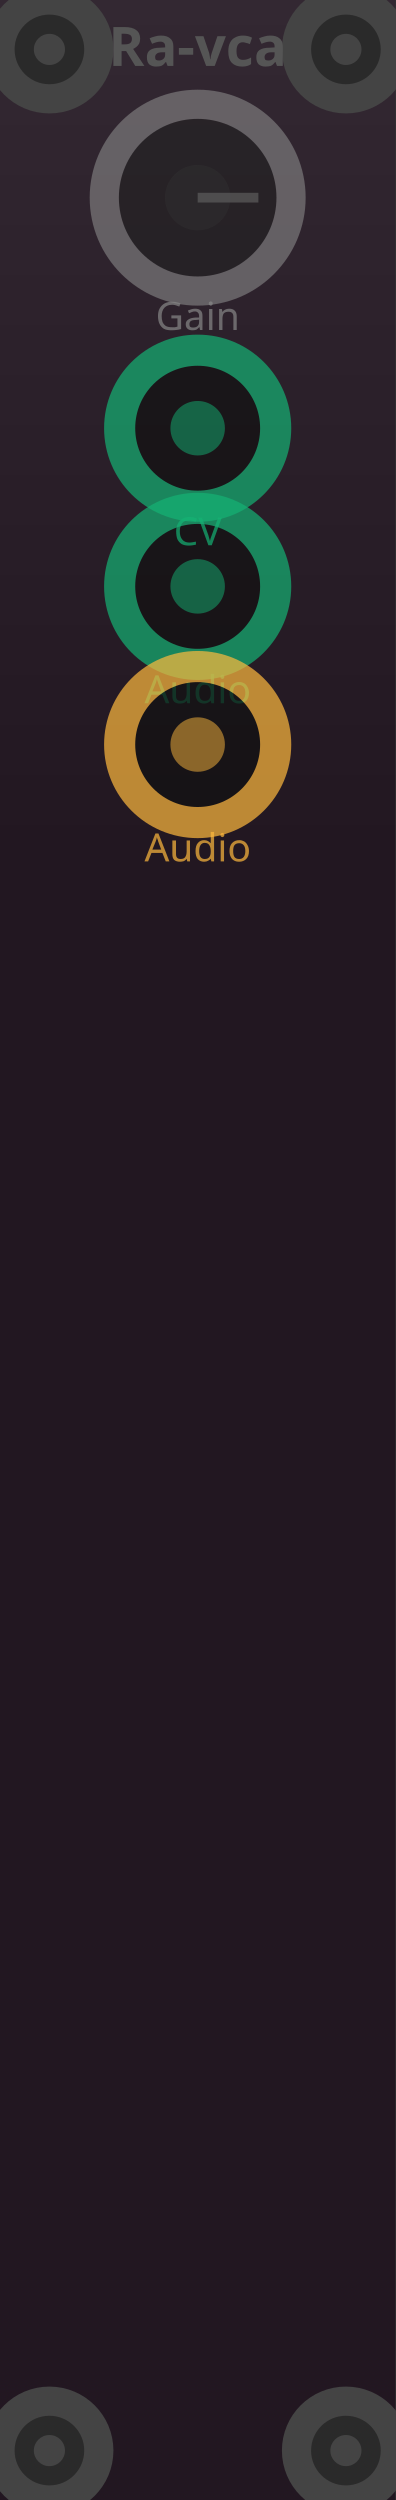
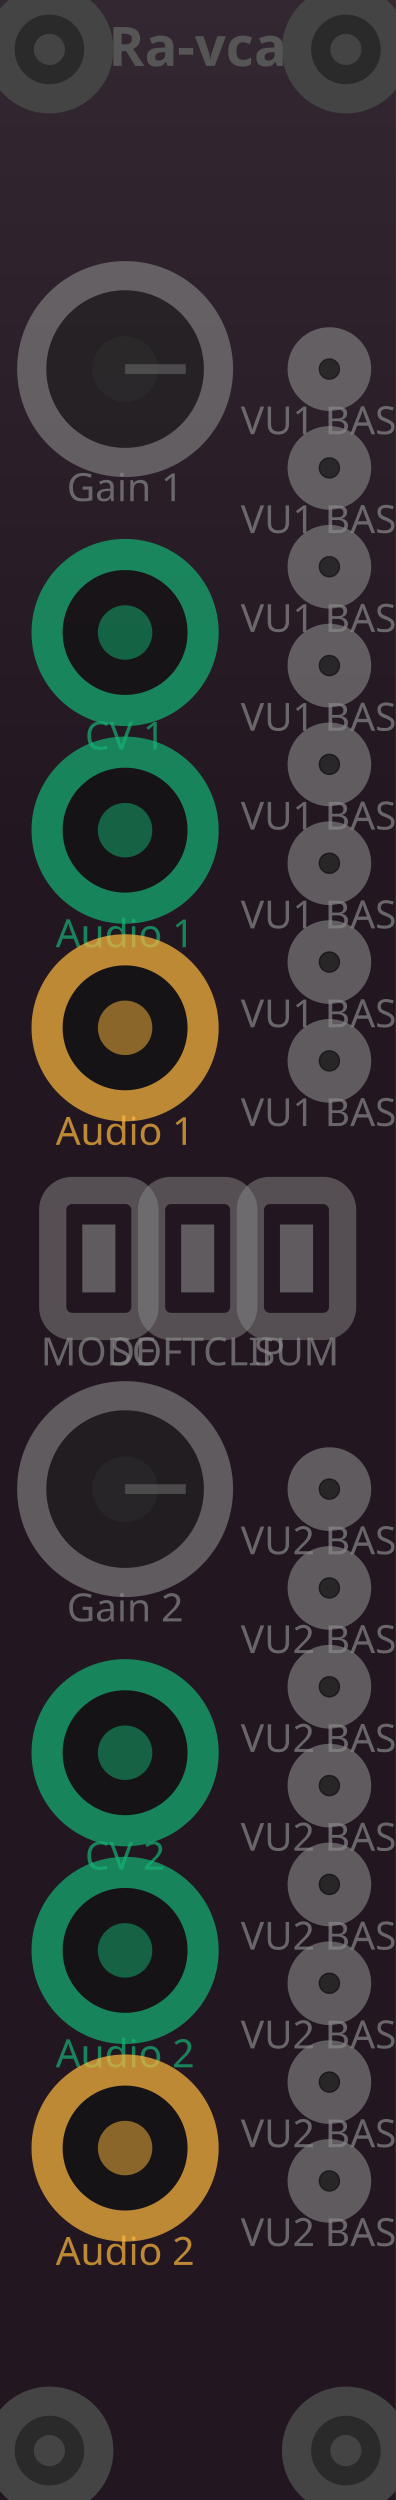
<svg xmlns="http://www.w3.org/2000/svg" viewBox="0 0 20.32 128.5" width="20.32mm" height="128.5mm">
  <rect x="0.3" y="0.3" width="19.72" height="127.9" fill="none" stroke="#333" stroke-width="1.5" />
  <rect x="0" y="0.000" width="20.32" height="1.295" fill="#332832" />
  <rect x="0" y="1.285" width="20.32" height="1.295" fill="#322731" />
  <rect x="0" y="2.570" width="20.32" height="1.295" fill="#322731" />
  <rect x="0" y="3.855" width="20.32" height="1.295" fill="#312630" />
  <rect x="0" y="5.140" width="20.32" height="1.295" fill="#312630" />
  <rect x="0" y="6.425" width="20.32" height="1.295" fill="#30252f" />
  <rect x="0" y="7.710" width="20.32" height="1.295" fill="#30252f" />
  <rect x="0" y="8.995" width="20.32" height="1.295" fill="#2f242e" />
  <rect x="0" y="10.280" width="20.32" height="1.295" fill="#2f242e" />
  <rect x="0" y="11.565" width="20.32" height="1.295" fill="#2e232d" />
  <rect x="0" y="12.850" width="20.32" height="1.295" fill="#2e232d" />
  <rect x="0" y="14.135" width="20.32" height="1.295" fill="#2d222c" />
  <rect x="0" y="15.420" width="20.32" height="1.295" fill="#2d222c" />
  <rect x="0" y="16.705" width="20.32" height="1.295" fill="#2c212b" />
  <rect x="0" y="17.990" width="20.32" height="1.295" fill="#2c212b" />
  <rect x="0" y="19.275" width="20.32" height="1.295" fill="#2b202a" />
  <rect x="0" y="20.560" width="20.32" height="1.295" fill="#2b202a" />
  <rect x="0" y="21.845" width="20.32" height="1.295" fill="#2a1f29" />
  <rect x="0" y="23.130" width="20.32" height="1.295" fill="#2a1f29" />
  <rect x="0" y="24.415" width="20.32" height="1.295" fill="#291e28" />
  <rect x="0" y="25.700" width="20.32" height="1.295" fill="#291e28" />
  <rect x="0" y="26.985" width="20.32" height="1.295" fill="#281d27" />
  <rect x="0" y="28.270" width="20.32" height="1.295" fill="#281d27" />
  <rect x="0" y="29.555" width="20.32" height="1.295" fill="#271c26" />
  <rect x="0" y="30.840" width="20.32" height="1.295" fill="#271c26" />
  <rect x="0" y="32.125" width="20.32" height="1.295" fill="#261b25" />
  <rect x="0" y="33.410" width="20.32" height="1.295" fill="#261b25" />
  <rect x="0" y="34.695" width="20.32" height="1.295" fill="#251a24" />
  <rect x="0" y="35.980" width="20.32" height="1.295" fill="#251a24" />
  <rect x="0" y="37.265" width="20.32" height="1.295" fill="#241923" />
  <rect x="0" y="38.550" width="20.32" height="1.295" fill="#241923" />
  <rect x="0" y="39.835" width="20.32" height="1.295" fill="#231822" />
  <rect x="0" y="41.120" width="20.32" height="1.295" fill="#231822" />
  <rect x="0" y="42.405" width="20.32" height="1.295" fill="#221721" />
  <rect x="0" y="43.690" width="20.32" height="1.295" fill="#221721" />
  <rect x="0" y="44.975" width="20.32" height="1.295" fill="#221721" />
  <rect x="0" y="46.260" width="20.32" height="1.295" fill="#221721" />
  <rect x="0" y="47.545" width="20.32" height="1.295" fill="#221721" />
  <rect x="0" y="48.830" width="20.32" height="1.295" fill="#221721" />
  <rect x="0" y="50.115" width="20.32" height="1.295" fill="#221721" />
  <rect x="0" y="51.400" width="20.32" height="1.295" fill="#221721" />
  <rect x="0" y="52.685" width="20.32" height="1.295" fill="#221721" />
  <rect x="0" y="53.970" width="20.32" height="1.295" fill="#221721" />
  <rect x="0" y="55.255" width="20.32" height="1.295" fill="#221721" />
  <rect x="0" y="56.540" width="20.32" height="1.295" fill="#221721" />
  <rect x="0" y="57.825" width="20.32" height="1.295" fill="#221721" />
  <rect x="0" y="59.110" width="20.32" height="1.295" fill="#221721" />
  <rect x="0" y="60.395" width="20.32" height="1.295" fill="#221721" />
  <rect x="0" y="61.680" width="20.32" height="1.295" fill="#221721" />
  <rect x="0" y="62.965" width="20.32" height="1.295" fill="#221721" />
  <rect x="0" y="64.250" width="20.32" height="1.295" fill="#221721" />
  <rect x="0" y="65.535" width="20.32" height="1.295" fill="#221721" />
  <rect x="0" y="66.820" width="20.32" height="1.295" fill="#221721" />
  <rect x="0" y="68.105" width="20.32" height="1.295" fill="#221721" />
  <rect x="0" y="69.390" width="20.32" height="1.295" fill="#221721" />
  <rect x="0" y="70.675" width="20.32" height="1.295" fill="#221721" />
  <rect x="0" y="71.960" width="20.32" height="1.295" fill="#221721" />
  <rect x="0" y="73.245" width="20.32" height="1.295" fill="#221721" />
  <rect x="0" y="74.530" width="20.32" height="1.295" fill="#221721" />
  <rect x="0" y="75.815" width="20.32" height="1.295" fill="#221721" />
  <rect x="0" y="77.100" width="20.32" height="1.295" fill="#221721" />
  <rect x="0" y="78.385" width="20.32" height="1.295" fill="#221721" />
  <rect x="0" y="79.670" width="20.32" height="1.295" fill="#221721" />
  <rect x="0" y="80.955" width="20.32" height="1.295" fill="#221721" />
  <rect x="0" y="82.240" width="20.32" height="1.295" fill="#221721" />
  <rect x="0" y="83.525" width="20.32" height="1.295" fill="#221721" />
  <rect x="0" y="84.810" width="20.32" height="1.295" fill="#221721" />
  <rect x="0" y="86.095" width="20.32" height="1.295" fill="#221721" />
  <rect x="0" y="87.380" width="20.32" height="1.295" fill="#221721" />
  <rect x="0" y="88.665" width="20.32" height="1.295" fill="#221721" />
  <rect x="0" y="89.950" width="20.32" height="1.295" fill="#221721" />
  <rect x="0" y="91.235" width="20.32" height="1.295" fill="#221721" />
  <rect x="0" y="92.520" width="20.32" height="1.295" fill="#221721" />
  <rect x="0" y="93.805" width="20.32" height="1.295" fill="#221721" />
  <rect x="0" y="95.090" width="20.32" height="1.295" fill="#221721" />
  <rect x="0" y="96.375" width="20.32" height="1.295" fill="#221721" />
  <rect x="0" y="97.660" width="20.32" height="1.295" fill="#221721" />
  <rect x="0" y="98.945" width="20.32" height="1.295" fill="#221721" />
  <rect x="0" y="100.230" width="20.32" height="1.295" fill="#221721" />
  <rect x="0" y="101.515" width="20.32" height="1.295" fill="#221721" />
  <rect x="0" y="102.800" width="20.32" height="1.295" fill="#221721" />
  <rect x="0" y="104.085" width="20.32" height="1.295" fill="#221721" />
  <rect x="0" y="105.370" width="20.32" height="1.295" fill="#221721" />
  <rect x="0" y="106.655" width="20.32" height="1.295" fill="#221721" />
  <rect x="0" y="107.940" width="20.32" height="1.295" fill="#221721" />
  <rect x="0" y="109.225" width="20.32" height="1.295" fill="#221721" />
  <rect x="0" y="110.510" width="20.32" height="1.295" fill="#221721" />
  <rect x="0" y="111.795" width="20.32" height="1.295" fill="#221721" />
  <rect x="0" y="113.080" width="20.32" height="1.295" fill="#221721" />
  <rect x="0" y="114.365" width="20.32" height="1.295" fill="#221721" />
  <rect x="0" y="115.650" width="20.32" height="1.295" fill="#221721" />
  <rect x="0" y="116.935" width="20.32" height="1.295" fill="#221721" />
  <rect x="0" y="118.220" width="20.32" height="1.295" fill="#221721" />
  <rect x="0" y="119.505" width="20.32" height="1.295" fill="#221721" />
  <rect x="0" y="120.790" width="20.32" height="1.295" fill="#221721" />
  <rect x="0" y="122.075" width="20.32" height="1.295" fill="#221721" />
  <rect x="0" y="123.360" width="20.32" height="1.295" fill="#221721" />
  <rect x="0" y="124.645" width="20.32" height="1.295" fill="#221721" />
  <rect x="0" y="125.930" width="20.32" height="1.295" fill="#221721" />
  <rect x="0" y="127.215" width="20.32" height="1.295" fill="#221721" />
  <circle cx="2.54" cy="2.54" r="2.54" fill="#2a2a2a" stroke="#444" stroke-width="1.5" />
  <circle cx="2.54" cy="2.54" r="0.8" fill="#444" />
  <circle cx="2.54" cy="125.96" r="2.54" fill="#2a2a2a" stroke="#444" stroke-width="1.5" />
  <circle cx="2.54" cy="125.96" r="0.8" fill="#444" />
  <circle cx="17.78" cy="2.54" r="2.54" fill="#2a2a2a" stroke="#444" stroke-width="1.5" />
  <circle cx="17.78" cy="2.54" r="0.8" fill="#444" />
  <circle cx="17.78" cy="125.96" r="2.54" fill="#2a2a2a" stroke="#444" stroke-width="1.5" />
  <circle cx="17.78" cy="125.96" r="0.8" fill="#444" />
  <text x="10.16" y="3.39" fill="#555" font-family="sans-serif" font-size="2.8" text-anchor="middle" font-weight="bold">Ra-vca</text>
-   <circle cx="10.16" cy="10.16" r="4.80" fill="#222" stroke="#888" stroke-width="1.5" opacity="0.6" />
-   <circle cx="10.16" cy="10.16" r="1.68" fill="#333" opacity="0.4" />
-   <line x1="10.16" y1="10.16" x2="13.28" y2="10.16" stroke="#666" stroke-width="0.5" opacity="0.6" />
-   <text x="10.16" y="16.96" fill="#888" font-family="sans-serif" font-size="2.0" text-anchor="middle" opacity="0.7">Gain</text>
-   <circle cx="10.16" cy="30.14" r="4.01" fill="#111" stroke="#14B274" stroke-width="1.6" opacity="0.7" />
-   <circle cx="10.16" cy="30.14" r="1.40" fill="#14B274" opacity="0.5" />
-   <text x="10.16" y="36.15" fill="#14B274" font-family="sans-serif" font-size="2.0" text-anchor="middle" opacity="0.7">Audio</text>
-   <circle cx="10.16" cy="22.01" r="4.01" fill="#111" stroke="#14B274" stroke-width="1.6" opacity="0.7" />
-   <circle cx="10.16" cy="22.01" r="1.40" fill="#14B274" opacity="0.5" />
-   <text x="10.16" y="28.03" fill="#14B274" font-family="sans-serif" font-size="2.0" text-anchor="middle" opacity="0.7">CV</text>
-   <circle cx="10.16" cy="38.27" r="4.01" fill="#111" stroke="#FFB93D" stroke-width="1.6" opacity="0.7" />
-   <circle cx="10.16" cy="38.27" r="1.40" fill="#FFB93D" opacity="0.5" />
-   <text x="10.16" y="44.28" fill="#FFB93D" font-family="sans-serif" font-size="2.0" text-anchor="middle" opacity="0.7">Audio</text>
+   <circle cx="6.43" cy="18.97" r="4.80" fill="#222" stroke="#888" stroke-width="1.5" opacity="0.6" />
+   <circle cx="6.43" cy="18.97" r="1.68" fill="#333" opacity="0.4" />
+   <line x1="6.43" y1="18.97" x2="9.55" y2="18.97" stroke="#666" stroke-width="0.5" opacity="0.6" />
+   <text x="6.43" y="25.76" fill="#888" font-family="sans-serif" font-size="2.0" text-anchor="middle" opacity="0.7">Gain 1</text>
+   <circle cx="6.43" cy="32.51" r="4.01" fill="#111" stroke="#14B274" stroke-width="1.6" opacity="0.7" />
+   <circle cx="6.43" cy="32.51" r="1.40" fill="#14B274" opacity="0.5" />
+   <text x="6.43" y="38.53" fill="#14B274" font-family="sans-serif" font-size="2.0" text-anchor="middle" opacity="0.7">CV 1</text>
+   <circle cx="6.43" cy="42.67" r="4.01" fill="#111" stroke="#14B274" stroke-width="1.6" opacity="0.7" />
+   <circle cx="6.43" cy="42.67" r="1.40" fill="#14B274" opacity="0.5" />
+   <text x="6.43" y="48.69" fill="#14B274" font-family="sans-serif" font-size="2.0" text-anchor="middle" opacity="0.7">Audio 1</text>
+   <circle cx="6.43" cy="52.83" r="4.01" fill="#111" stroke="#FFB93D" stroke-width="1.6" opacity="0.7" />
+   <circle cx="6.43" cy="52.83" r="1.40" fill="#FFB93D" opacity="0.5" />
+   <text x="6.43" y="58.85" fill="#FFB93D" font-family="sans-serif" font-size="2.0" text-anchor="middle" opacity="0.7">Audio 1</text>
+   <rect x="2.71" y="61.19" width="4.74" height="6.99" rx="1" fill="none" stroke="#888" stroke-width="1.4" opacity="0.5" />
+   <line x1="5.08" y1="66.43" x2="5.08" y2="62.94" stroke="#888" stroke-width="1.7" opacity="0.6" />
+   <text x="5.08" y="70.18" fill="#888" font-family="sans-serif" font-size="2.0" text-anchor="middle" opacity="0.7">MODE</text>
+   <rect x="7.79" y="61.19" width="4.74" height="6.99" rx="1" fill="none" stroke="#888" stroke-width="1.4" opacity="0.5" />
+   <line x1="10.16" y1="66.43" x2="10.16" y2="62.94" stroke="#888" stroke-width="1.7" opacity="0.6" />
+   <text x="10.16" y="70.18" fill="#888" font-family="sans-serif" font-size="2.0" text-anchor="middle" opacity="0.7">SOFTCLIP</text>
+   <rect x="12.87" y="61.19" width="4.74" height="6.99" rx="1" fill="none" stroke="#888" stroke-width="1.4" opacity="0.5" />
+   <line x1="15.24" y1="66.43" x2="15.24" y2="62.94" stroke="#888" stroke-width="1.7" opacity="0.6" />
+   <text x="15.24" y="70.18" fill="#888" font-family="sans-serif" font-size="2.0" text-anchor="middle" opacity="0.7">SUM</text>
+   <circle cx="6.43" cy="76.54" r="4.80" fill="#222" stroke="#888" stroke-width="1.5" opacity="0.6" />
+   <circle cx="6.43" cy="76.54" r="1.68" fill="#333" opacity="0.4" />
+   <line x1="6.43" y1="76.54" x2="9.55" y2="76.54" stroke="#666" stroke-width="0.5" opacity="0.6" />
+   <text x="6.43" y="83.34" fill="#888" font-family="sans-serif" font-size="2.0" text-anchor="middle" opacity="0.7">Gain 2</text>
+   <circle cx="6.43" cy="90.09" r="4.01" fill="#111" stroke="#14B274" stroke-width="1.6" opacity="0.7" />
+   <circle cx="6.43" cy="90.09" r="1.40" fill="#14B274" opacity="0.5" />
+   <text x="6.43" y="96.10" fill="#14B274" font-family="sans-serif" font-size="2.0" text-anchor="middle" opacity="0.7">CV 2</text>
+   <circle cx="6.43" cy="100.25" r="4.01" fill="#111" stroke="#14B274" stroke-width="1.6" opacity="0.7" />
+   <circle cx="6.43" cy="100.25" r="1.40" fill="#14B274" opacity="0.5" />
+   <text x="6.43" y="106.26" fill="#14B274" font-family="sans-serif" font-size="2.0" text-anchor="middle" opacity="0.7">Audio 2</text>
+   <circle cx="6.43" cy="110.41" r="4.01" fill="#111" stroke="#FFB93D" stroke-width="1.6" opacity="0.7" />
+   <circle cx="6.43" cy="110.41" r="1.40" fill="#FFB93D" opacity="0.5" />
+   <text x="6.43" y="116.42" fill="#FFB93D" font-family="sans-serif" font-size="2.0" text-anchor="middle" opacity="0.7">Audio 2</text>
+   <circle cx="16.93" cy="18.97" r="1.35" fill="#1a1a1a" stroke="#888" stroke-width="1.6" opacity="0.6" />
+   <circle cx="16.93" cy="18.97" r="0.47" fill="#333" opacity="0.5" />
+   <text x="16.93" y="22.32" fill="#888" font-family="sans-serif" font-size="2.0" text-anchor="middle" opacity="0.7">VU1 BASE</text>
+   <circle cx="16.93" cy="76.54" r="1.35" fill="#1a1a1a" stroke="#888" stroke-width="1.6" opacity="0.6" />
+   <circle cx="16.93" cy="76.54" r="0.47" fill="#333" opacity="0.5" />
+   <text x="16.93" y="79.89" fill="#888" font-family="sans-serif" font-size="2.0" text-anchor="middle" opacity="0.7">VU2 BASE</text>
+   <circle cx="16.93" cy="24.05" r="1.35" fill="#1a1a1a" stroke="#888" stroke-width="1.6" opacity="0.6" />
+   <circle cx="16.93" cy="24.05" r="0.47" fill="#333" opacity="0.5" />
+   <text x="16.93" y="27.40" fill="#888" font-family="sans-serif" font-size="2.0" text-anchor="middle" opacity="0.7">VU1 BASE</text>
+   <circle cx="16.93" cy="81.62" r="1.35" fill="#1a1a1a" stroke="#888" stroke-width="1.6" opacity="0.6" />
+   <circle cx="16.93" cy="81.62" r="0.47" fill="#333" opacity="0.5" />
+   <text x="16.93" y="84.97" fill="#888" font-family="sans-serif" font-size="2.0" text-anchor="middle" opacity="0.7">VU2 BASE</text>
+   <circle cx="16.93" cy="29.13" r="1.35" fill="#1a1a1a" stroke="#888" stroke-width="1.6" opacity="0.6" />
+   <circle cx="16.93" cy="29.13" r="0.47" fill="#333" opacity="0.5" />
+   <text x="16.93" y="32.48" fill="#888" font-family="sans-serif" font-size="2.0" text-anchor="middle" opacity="0.7">VU1 BASE</text>
+   <circle cx="16.93" cy="86.70" r="1.35" fill="#1a1a1a" stroke="#888" stroke-width="1.6" opacity="0.6" />
+   <circle cx="16.93" cy="86.70" r="0.47" fill="#333" opacity="0.5" />
+   <text x="16.93" y="90.05" fill="#888" font-family="sans-serif" font-size="2.0" text-anchor="middle" opacity="0.7">VU2 BASE</text>
+   <circle cx="16.93" cy="34.21" r="1.35" fill="#1a1a1a" stroke="#888" stroke-width="1.6" opacity="0.6" />
+   <circle cx="16.93" cy="34.21" r="0.47" fill="#333" opacity="0.5" />
+   <text x="16.93" y="37.56" fill="#888" font-family="sans-serif" font-size="2.0" text-anchor="middle" opacity="0.7">VU1 BASE</text>
+   <circle cx="16.93" cy="91.78" r="1.35" fill="#1a1a1a" stroke="#888" stroke-width="1.6" opacity="0.6" />
+   <circle cx="16.93" cy="91.78" r="0.47" fill="#333" opacity="0.5" />
+   <text x="16.93" y="95.13" fill="#888" font-family="sans-serif" font-size="2.0" text-anchor="middle" opacity="0.7">VU2 BASE</text>
+   <circle cx="16.93" cy="39.29" r="1.35" fill="#1a1a1a" stroke="#888" stroke-width="1.6" opacity="0.6" />
+   <circle cx="16.93" cy="39.29" r="0.47" fill="#333" opacity="0.5" />
+   <text x="16.93" y="42.64" fill="#888" font-family="sans-serif" font-size="2.0" text-anchor="middle" opacity="0.7">VU1 BASE</text>
+   <circle cx="16.93" cy="96.86" r="1.35" fill="#1a1a1a" stroke="#888" stroke-width="1.6" opacity="0.6" />
+   <circle cx="16.93" cy="96.86" r="0.47" fill="#333" opacity="0.5" />
+   <text x="16.93" y="100.21" fill="#888" font-family="sans-serif" font-size="2.0" text-anchor="middle" opacity="0.7">VU2 BASE</text>
+   <circle cx="16.93" cy="44.37" r="1.35" fill="#1a1a1a" stroke="#888" stroke-width="1.6" opacity="0.6" />
+   <circle cx="16.93" cy="44.37" r="0.47" fill="#333" opacity="0.5" />
+   <text x="16.93" y="47.72" fill="#888" font-family="sans-serif" font-size="2.0" text-anchor="middle" opacity="0.7">VU1 BASE</text>
+   <circle cx="16.93" cy="101.94" r="1.35" fill="#1a1a1a" stroke="#888" stroke-width="1.6" opacity="0.6" />
+   <circle cx="16.93" cy="101.94" r="0.47" fill="#333" opacity="0.5" />
+   <text x="16.93" y="105.29" fill="#888" font-family="sans-serif" font-size="2.0" text-anchor="middle" opacity="0.7">VU2 BASE</text>
+   <circle cx="16.93" cy="49.45" r="1.35" fill="#1a1a1a" stroke="#888" stroke-width="1.6" opacity="0.6" />
+   <circle cx="16.93" cy="49.45" r="0.47" fill="#333" opacity="0.5" />
+   <text x="16.93" y="52.80" fill="#888" font-family="sans-serif" font-size="2.0" text-anchor="middle" opacity="0.7">VU1 BASE</text>
+   <circle cx="16.93" cy="107.02" r="1.35" fill="#1a1a1a" stroke="#888" stroke-width="1.6" opacity="0.6" />
+   <circle cx="16.93" cy="107.02" r="0.47" fill="#333" opacity="0.5" />
+   <text x="16.93" y="110.37" fill="#888" font-family="sans-serif" font-size="2.0" text-anchor="middle" opacity="0.7">VU2 BASE</text>
+   <circle cx="16.93" cy="54.53" r="1.35" fill="#1a1a1a" stroke="#888" stroke-width="1.6" opacity="0.6" />
+   <circle cx="16.93" cy="54.53" r="0.47" fill="#333" opacity="0.5" />
+   <text x="16.93" y="57.88" fill="#888" font-family="sans-serif" font-size="2.0" text-anchor="middle" opacity="0.7">VU1 BASE</text>
+   <circle cx="16.93" cy="112.10" r="1.35" fill="#1a1a1a" stroke="#888" stroke-width="1.6" opacity="0.6" />
+   <circle cx="16.93" cy="112.10" r="0.47" fill="#333" opacity="0.5" />
+   <text x="16.93" y="115.45" fill="#888" font-family="sans-serif" font-size="2.0" text-anchor="middle" opacity="0.7">VU2 BASE</text>
</svg>
